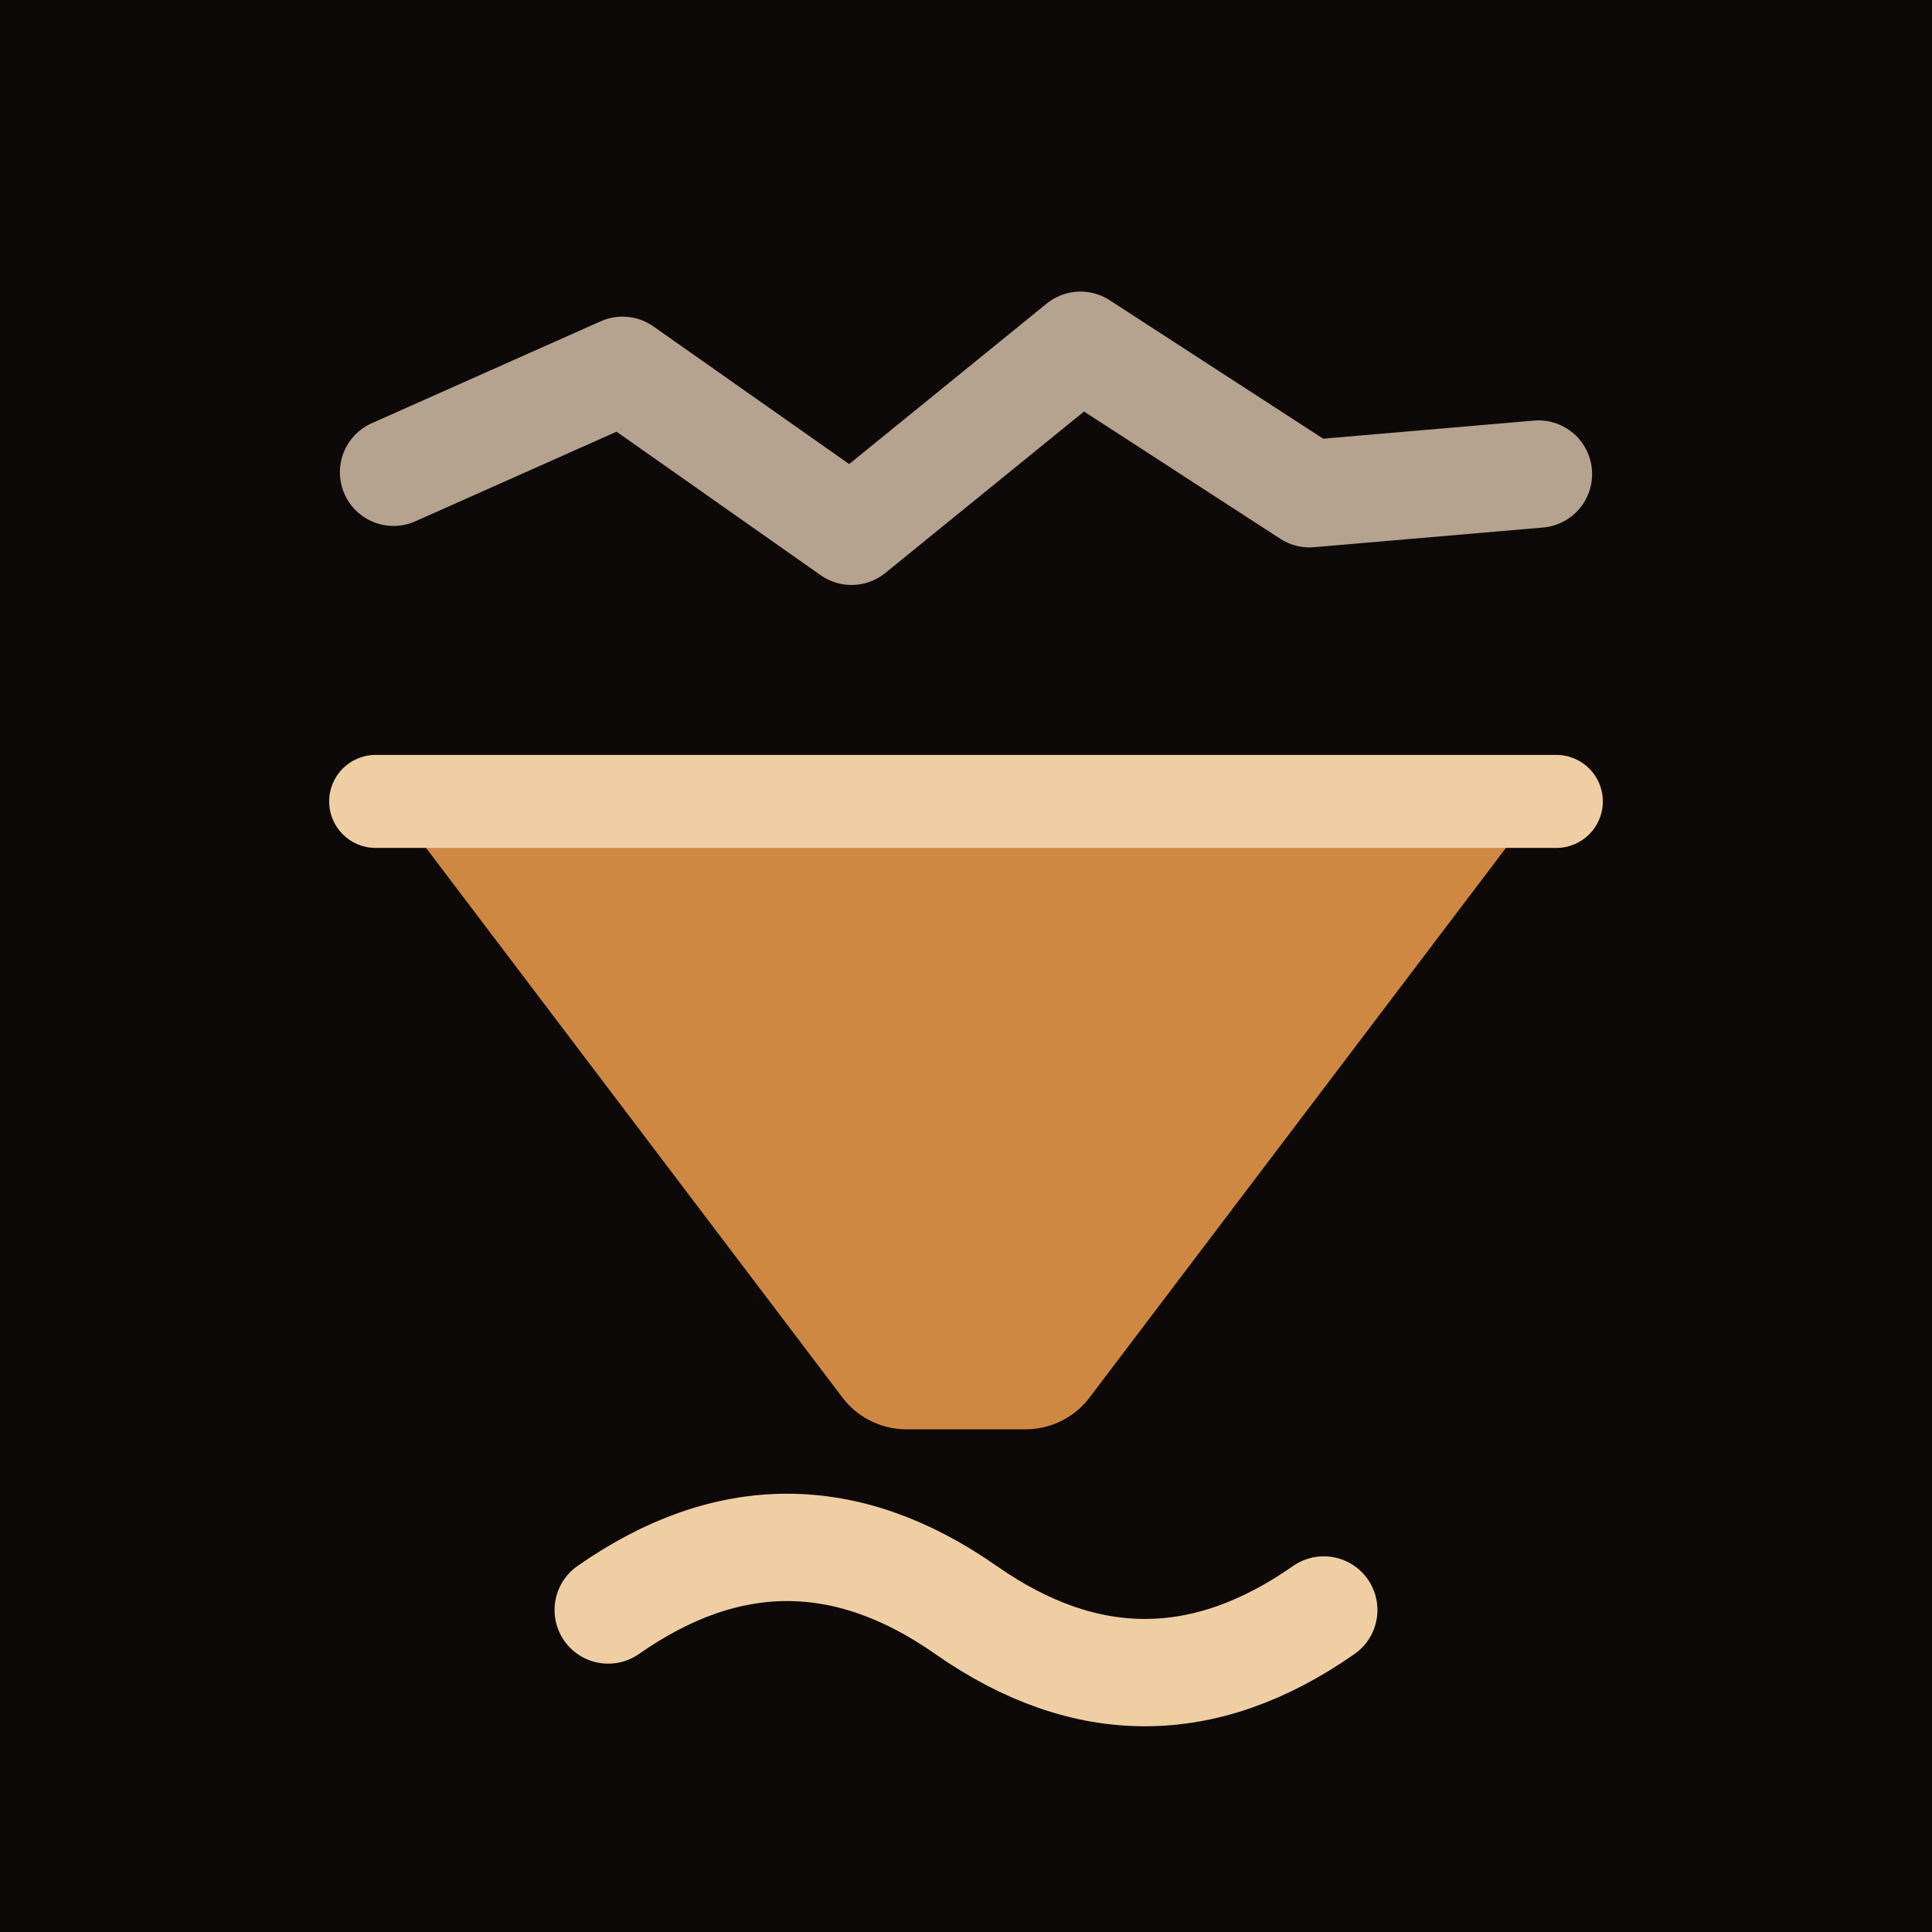
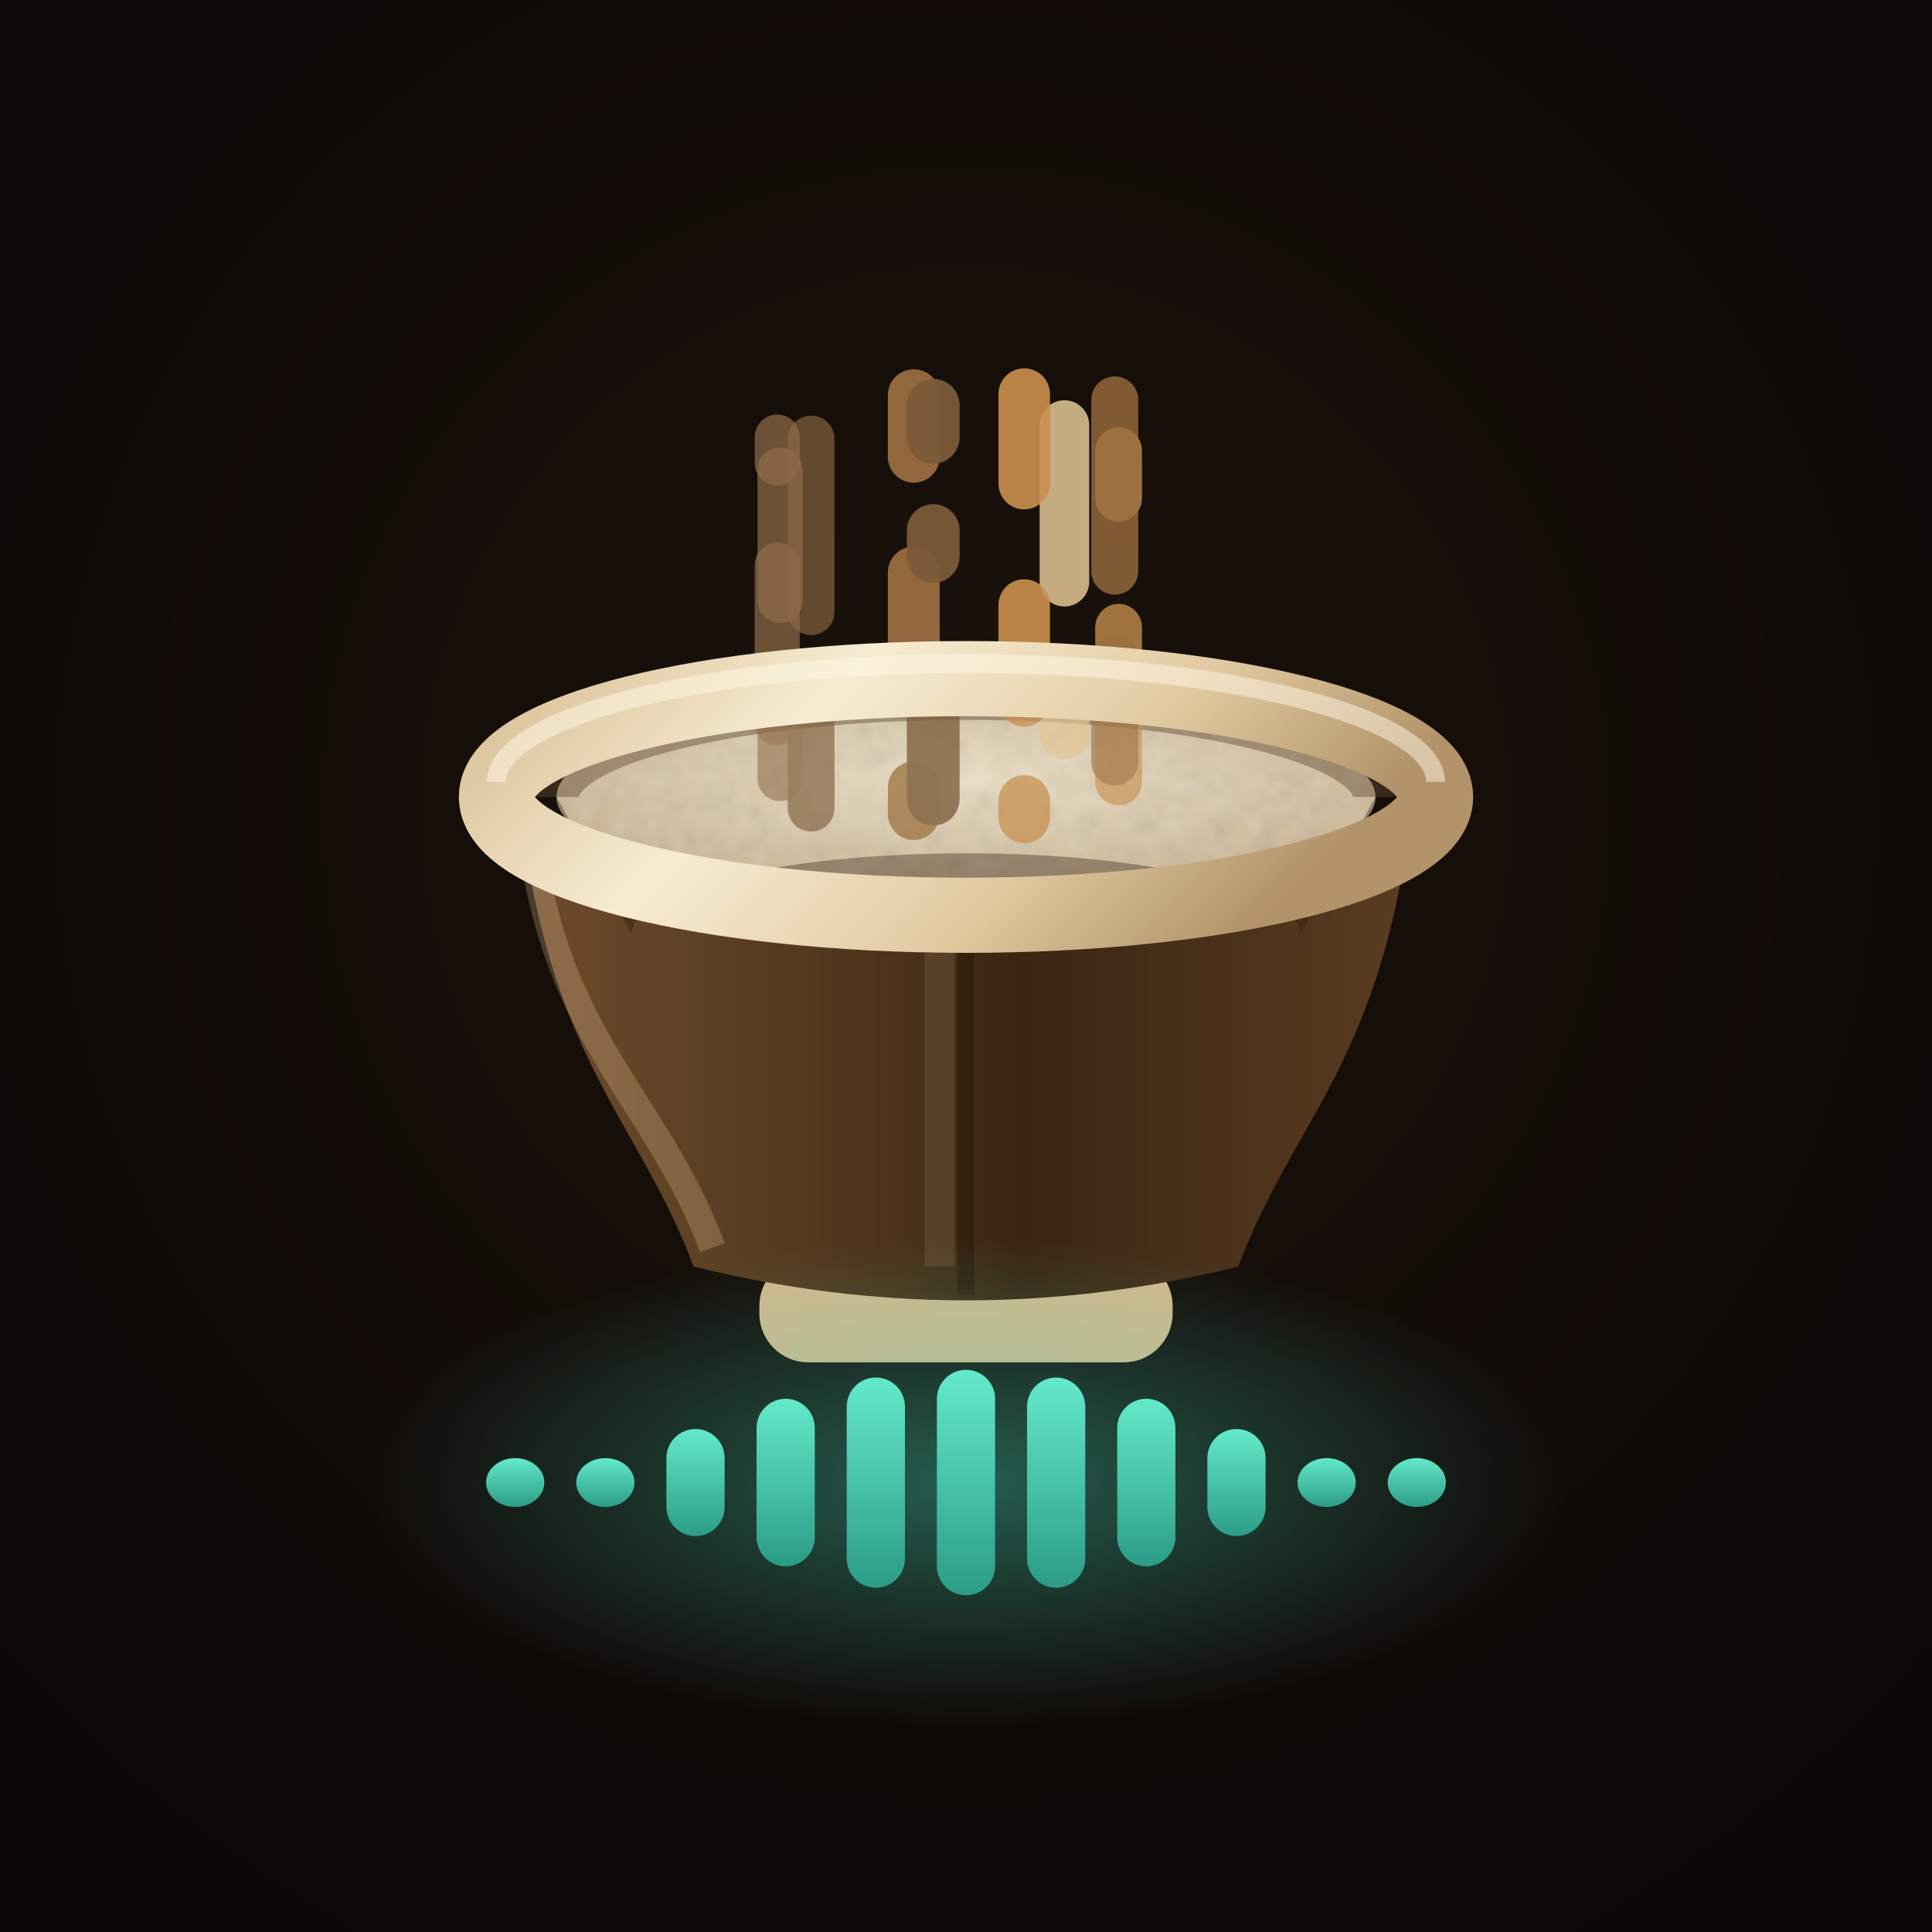
<svg xmlns="http://www.w3.org/2000/svg" width="512" height="512" viewBox="0 0 108 108">
-   <rect width="108" height="108" rx="0" fill="#0d0908" />
-   <g transform="translate(54 54) scale(1.0) translate(-54 -54)">
-     <path d="M22.0 26.4 L34.8 20.7 L47.6 29.7 L60.4 19.3 L73.2 27.6 L86.0 26.5" fill="none" stroke="#b5a28f" stroke-width="6.0" stroke-linecap="round" stroke-linejoin="round" />
-     <path d="M22 45 h64 l-25 33 a4.5 4.5 0 0 1 -3.6 1.9 h-6.8 a4.5 4.5 0 0 1 -3.6 -1.9 z" fill="#cf8842" />
-     <path d="M21 42.2 h66 a2.6 2.6 0 0 1 0 5.2 h-66 a2.6 2.6 0 0 1 0 -5.2z" fill="#f0cea3" />
-     <path d="M34 90 Q44.0 83.0 54.0 90 T74 90" fill="none" stroke="#f0cea3" stroke-width="6.0" stroke-linecap="round" />
+   <rect width="108" height="108" rx="0" fill="url(#bgv)" />
+   <g transform="translate(54 54) scale(1.05) translate(-54 -54)">
+     <defs>
+       <radialGradient id="bgv" cx="0.5" cy="0.42" r="0.75">
+         <stop offset="0" stop-color="#1b120b" />
+         <stop offset="1" stop-color="#0a0605" />
+       </radialGradient>
+       <linearGradient id="bodyg" x1="0" y1="0" x2="1" y2="0">
+         <stop offset="0" stop-color="#6e4c2c" />
+         <stop offset="0.44" stop-color="#4a3119" />
+         <stop offset="0.56" stop-color="#3a2513" />
+         <stop offset="1" stop-color="#5a3c20" />
+       </linearGradient>
+       <linearGradient id="rimg" x1="0" y1="0" x2="1" y2="0.25">
+         <stop offset="0" stop-color="#d9c096" />
+         <stop offset="0.35" stop-color="#f7ecd2" />
+         <stop offset="0.7" stop-color="#e2cba2" />
+         <stop offset="1" stop-color="#b3946a" />
+       </linearGradient>
+       <radialGradient id="paperg" cx="0.5" cy="0.4" r="0.72">
+         <stop offset="0" stop-color="#ecdfc4" />
+         <stop offset="1" stop-color="#c2ab86" />
+       </radialGradient>
+       <linearGradient id="tealg" x1="0" y1="0" x2="0" y2="1">
+         <stop offset="0" stop-color="#63e9ca" />
+         <stop offset="1" stop-color="#2c9c86" />
+       </linearGradient>
+       <radialGradient id="tglow" cx="0.5" cy="0.5" r="0.5">
+         <stop offset="0" stop-color="#3fd6b6" stop-opacity="0.4" />
+         <stop offset="1" stop-color="#3fd6b6" stop-opacity="0" />
+       </radialGradient>
+       <filter id="grain">
+         <feTurbulence type="fractalNoise" baseFrequency="0.85" numOctaves="2" />
+         <feColorMatrix type="saturate" values="0" />
+         <feComposite operator="in" in2="SourceGraphic" />
+       </filter>
+     </defs>
+     <clipPath id="cin2">
+       <ellipse cx="54" cy="45" rx="21.8" ry="5.3" />
+     </clipPath>
+     <rect x="49.84" y="22.23" width="2.76" height="6.04" rx="1.38" fill="#9c6f3f" opacity="0.92" />
+     <rect x="49.84" y="31.67" width="2.76" height="8.44" rx="1.38" fill="#9c6f3f" opacity="0.92" />
+     <rect x="49.84" y="43.11" width="2.76" height="4.18" rx="1.38" fill="#9c6f3f" opacity="0.92" />
+     <rect x="50.85" y="22.74" width="2.81" height="4.52" rx="1.41" fill="#7a5a38" opacity="0.95" />
+     <rect x="50.85" y="29.41" width="2.81" height="4.19" rx="1.41" fill="#7a5a38" opacity="0.95" />
+     <rect x="50.85" y="38.21" width="2.81" height="8.31" rx="1.41" fill="#7a5a38" opacity="0.95" />
+     <rect x="60.88" y="25.32" width="2.49" height="5.02" rx="1.25" fill="#c98f4e" opacity="0.77" />
+     <rect x="60.88" y="34.72" width="2.49" height="10.73" rx="1.25" fill="#c98f4e" opacity="0.77" />
+     <rect x="57.92" y="23.88" width="2.64" height="10.98" rx="1.32" fill="#e3c795" opacity="0.85" />
+     <rect x="57.92" y="39.50" width="2.64" height="3.49" rx="1.32" fill="#e3c795" opacity="0.85" />
+     <rect x="44.51" y="24.70" width="2.49" height="11.68" rx="1.24" fill="#7a5a38" opacity="0.77" />
+     <rect x="44.51" y="38.38" width="2.49" height="8.46" rx="1.24" fill="#7a5a38" opacity="0.77" />
+     <rect x="55.73" y="22.18" width="2.74" height="7.51" rx="1.37" fill="#c98f4e" opacity="0.91" />
+     <rect x="55.73" y="33.41" width="2.74" height="7.84" rx="1.37" fill="#c98f4e" opacity="0.91" />
+     <rect x="55.73" y="43.84" width="2.74" height="3.62" rx="1.37" fill="#c98f4e" opacity="0.91" />
+     <rect x="60.67" y="22.61" width="2.50" height="11.62" rx="1.25" fill="#9c6f3f" opacity="0.78" />
+     <rect x="60.67" y="36.39" width="2.50" height="8.00" rx="1.25" fill="#9c6f3f" opacity="0.78" />
+     <rect x="42.90" y="26.39" width="2.40" height="9.35" rx="1.20" fill="#8d6b46" opacity="0.72" />
+     <rect x="42.90" y="40.59" width="2.40" height="4.63" rx="1.20" fill="#8d6b46" opacity="0.72" />
+     <rect x="42.75" y="24.64" width="2.40" height="3.78" rx="1.20" fill="#8d6b46" opacity="0.72" />
+     <rect x="42.75" y="31.46" width="2.40" height="10.78" rx="1.20" fill="#8d6b46" opacity="0.72" />
+     <rect x="43.0" y="69.5" width="22.0" height="5.6" rx="2.6" fill="#d3b88c" />
+     <path d="M30.2 45.0 C 31.7 59.0, 36.5 62.0, 39.5 70.0 Q 54 73.6, 68.5 70.0 C 71.5 62.0, 76.3 59.0, 77.8 45.0 A 23.8 6.3 0 0 1 30.2 45.0 z" fill="url(#bodyg)" />
+     <path d="M54 52.8 L54 71.5" stroke="#170d05" stroke-width="0.9" opacity="0.35" fill="none" />
+     <path d="M52.6 53.3 L52.6 70.0" stroke="#ffe9c2" stroke-width="1.6" opacity="0.10" fill="none" />
+     <path d="M30.8 47.0 C 32.2 58.0, 37.5 61.0, 40.5 69.0" stroke="#ffdfae" stroke-width="1.4" opacity="0.22" fill="none" />
+     <ellipse cx="54" cy="45" rx="21.8" ry="5.3" fill="url(#paperg)" />
+     <ellipse cx="54" cy="45" rx="21.8" ry="5.3" fill="#7a6242" opacity="0.3" filter="url(#grain)" />
+     <path d="M32.2 45.0 A 21.8 5.3 0 0 1 75.8 45.0" fill="none" stroke="#5f4930" stroke-width="2.4" opacity="0.45" />
+     <g clip-path="url(#cin2)" opacity="0.8">
+       <rect x="49.84" y="22.23" width="2.76" height="6.04" rx="1.38" fill="#9c6f3f" opacity="0.92" />
+       <rect x="49.84" y="31.67" width="2.76" height="8.44" rx="1.38" fill="#9c6f3f" opacity="0.92" />
+       <rect x="49.84" y="43.11" width="2.76" height="4.18" rx="1.38" fill="#9c6f3f" opacity="0.92" />
+       <rect x="50.85" y="22.74" width="2.81" height="4.52" rx="1.41" fill="#7a5a38" opacity="0.95" />
+       <rect x="50.85" y="29.41" width="2.81" height="4.19" rx="1.41" fill="#7a5a38" opacity="0.95" />
+       <rect x="50.85" y="38.21" width="2.81" height="8.31" rx="1.41" fill="#7a5a38" opacity="0.95" />
+       <rect x="60.88" y="25.32" width="2.49" height="5.02" rx="1.25" fill="#c98f4e" opacity="0.77" />
+       <rect x="60.88" y="34.72" width="2.49" height="10.73" rx="1.25" fill="#c98f4e" opacity="0.77" />
+       <rect x="57.92" y="23.88" width="2.64" height="10.98" rx="1.32" fill="#e3c795" opacity="0.85" />
+       <rect x="57.92" y="39.50" width="2.64" height="3.49" rx="1.32" fill="#e3c795" opacity="0.85" />
+       <rect x="44.51" y="24.70" width="2.49" height="11.68" rx="1.24" fill="#7a5a38" opacity="0.77" />
+       <rect x="44.51" y="38.38" width="2.49" height="8.46" rx="1.24" fill="#7a5a38" opacity="0.77" />
+       <rect x="55.73" y="22.18" width="2.74" height="7.51" rx="1.37" fill="#c98f4e" opacity="0.91" />
+       <rect x="55.73" y="33.41" width="2.74" height="7.84" rx="1.37" fill="#c98f4e" opacity="0.91" />
+       <rect x="55.73" y="43.84" width="2.74" height="3.62" rx="1.37" fill="#c98f4e" opacity="0.91" />
+       <rect x="60.67" y="22.61" width="2.50" height="11.62" rx="1.25" fill="#9c6f3f" opacity="0.78" />
+       <rect x="60.67" y="36.39" width="2.50" height="8.00" rx="1.25" fill="#9c6f3f" opacity="0.78" />
+       <rect x="42.90" y="26.39" width="2.40" height="9.35" rx="1.20" fill="#8d6b46" opacity="0.72" />
+       <rect x="42.90" y="40.59" width="2.40" height="4.63" rx="1.20" fill="#8d6b46" opacity="0.72" />
+       <rect x="42.75" y="24.64" width="2.40" height="3.78" rx="1.20" fill="#8d6b46" opacity="0.72" />
+       <rect x="42.75" y="31.46" width="2.40" height="10.78" rx="1.20" fill="#8d6b46" opacity="0.72" />
+     </g>
+     <path d="M32.2 45.0 A 21.8 5.3 0 0 0 75.8 45.0 L 71.8 52.3 A 17.8 4.3 0 0 0 36.2 52.3 z" fill="#241407" opacity="0.35" />
+     <ellipse cx="54" cy="45" rx="25" ry="6.3" fill="none" stroke="url(#rimg)" stroke-width="4" />
+     <path d="M29.0 44.2 A 25 6.3 0 0 1 79.0 44.2" fill="none" stroke="#fff7e6" stroke-width="1" opacity="0.5" />
+     <ellipse cx="54" cy="81.5" rx="32.4" ry="13.0" fill="url(#tglow)" />
+     <rect x="28.45" y="80.20" width="3.1" height="2.60" rx="1.55" fill="url(#tealg)" />
+     <rect x="33.25" y="80.20" width="3.1" height="2.60" rx="1.55" fill="url(#tealg)" />
+     <rect x="38.05" y="78.65" width="3.1" height="5.70" rx="1.55" fill="url(#tealg)" />
+     <rect x="42.85" y="77.04" width="3.1" height="8.92" rx="1.55" fill="url(#tealg)" />
+     <rect x="47.65" y="75.91" width="3.1" height="11.19" rx="1.55" fill="url(#tealg)" />
+     <rect x="52.45" y="75.50" width="3.1" height="12.00" rx="1.55" fill="url(#tealg)" />
+     <rect x="57.25" y="75.91" width="3.1" height="11.19" rx="1.55" fill="url(#tealg)" />
+     <rect x="62.05" y="77.04" width="3.1" height="8.92" rx="1.55" fill="url(#tealg)" />
+     <rect x="66.85" y="78.65" width="3.1" height="5.70" rx="1.55" fill="url(#tealg)" />
+     <rect x="71.65" y="80.20" width="3.1" height="2.60" rx="1.55" fill="url(#tealg)" />
+     <rect x="76.45" y="80.20" width="3.1" height="2.60" rx="1.55" fill="url(#tealg)" />
  </g>
</svg>
